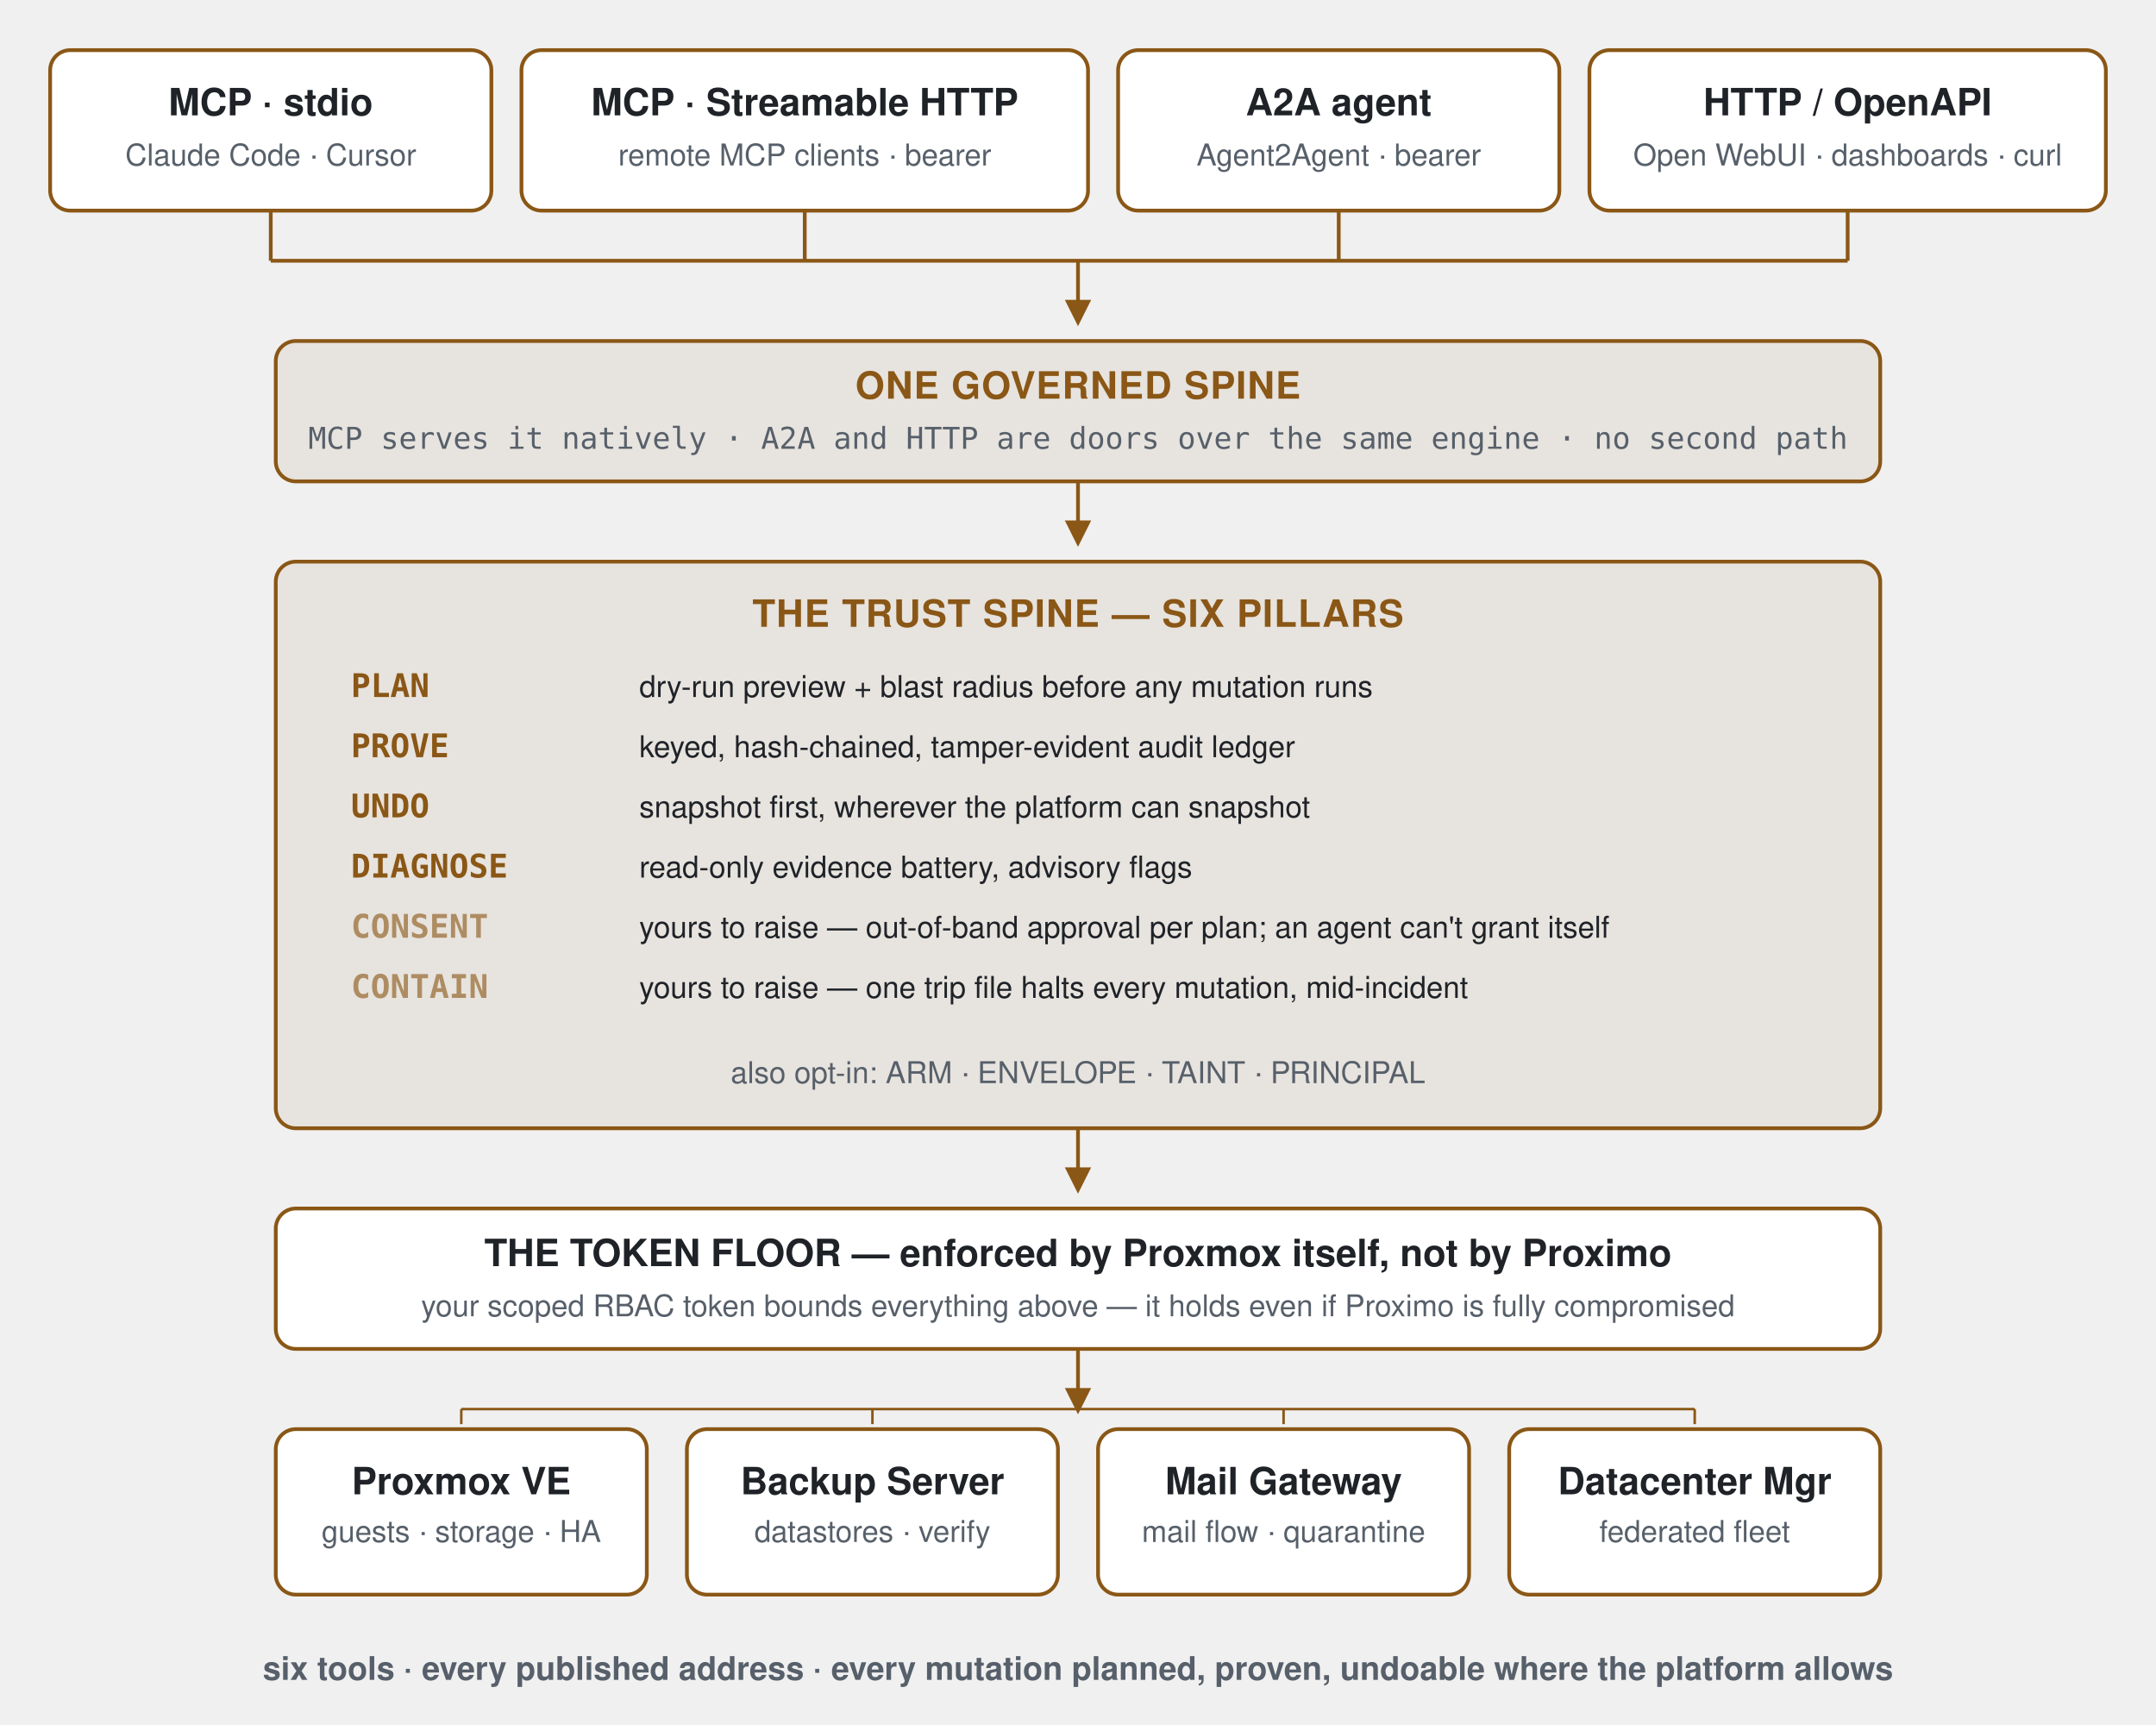
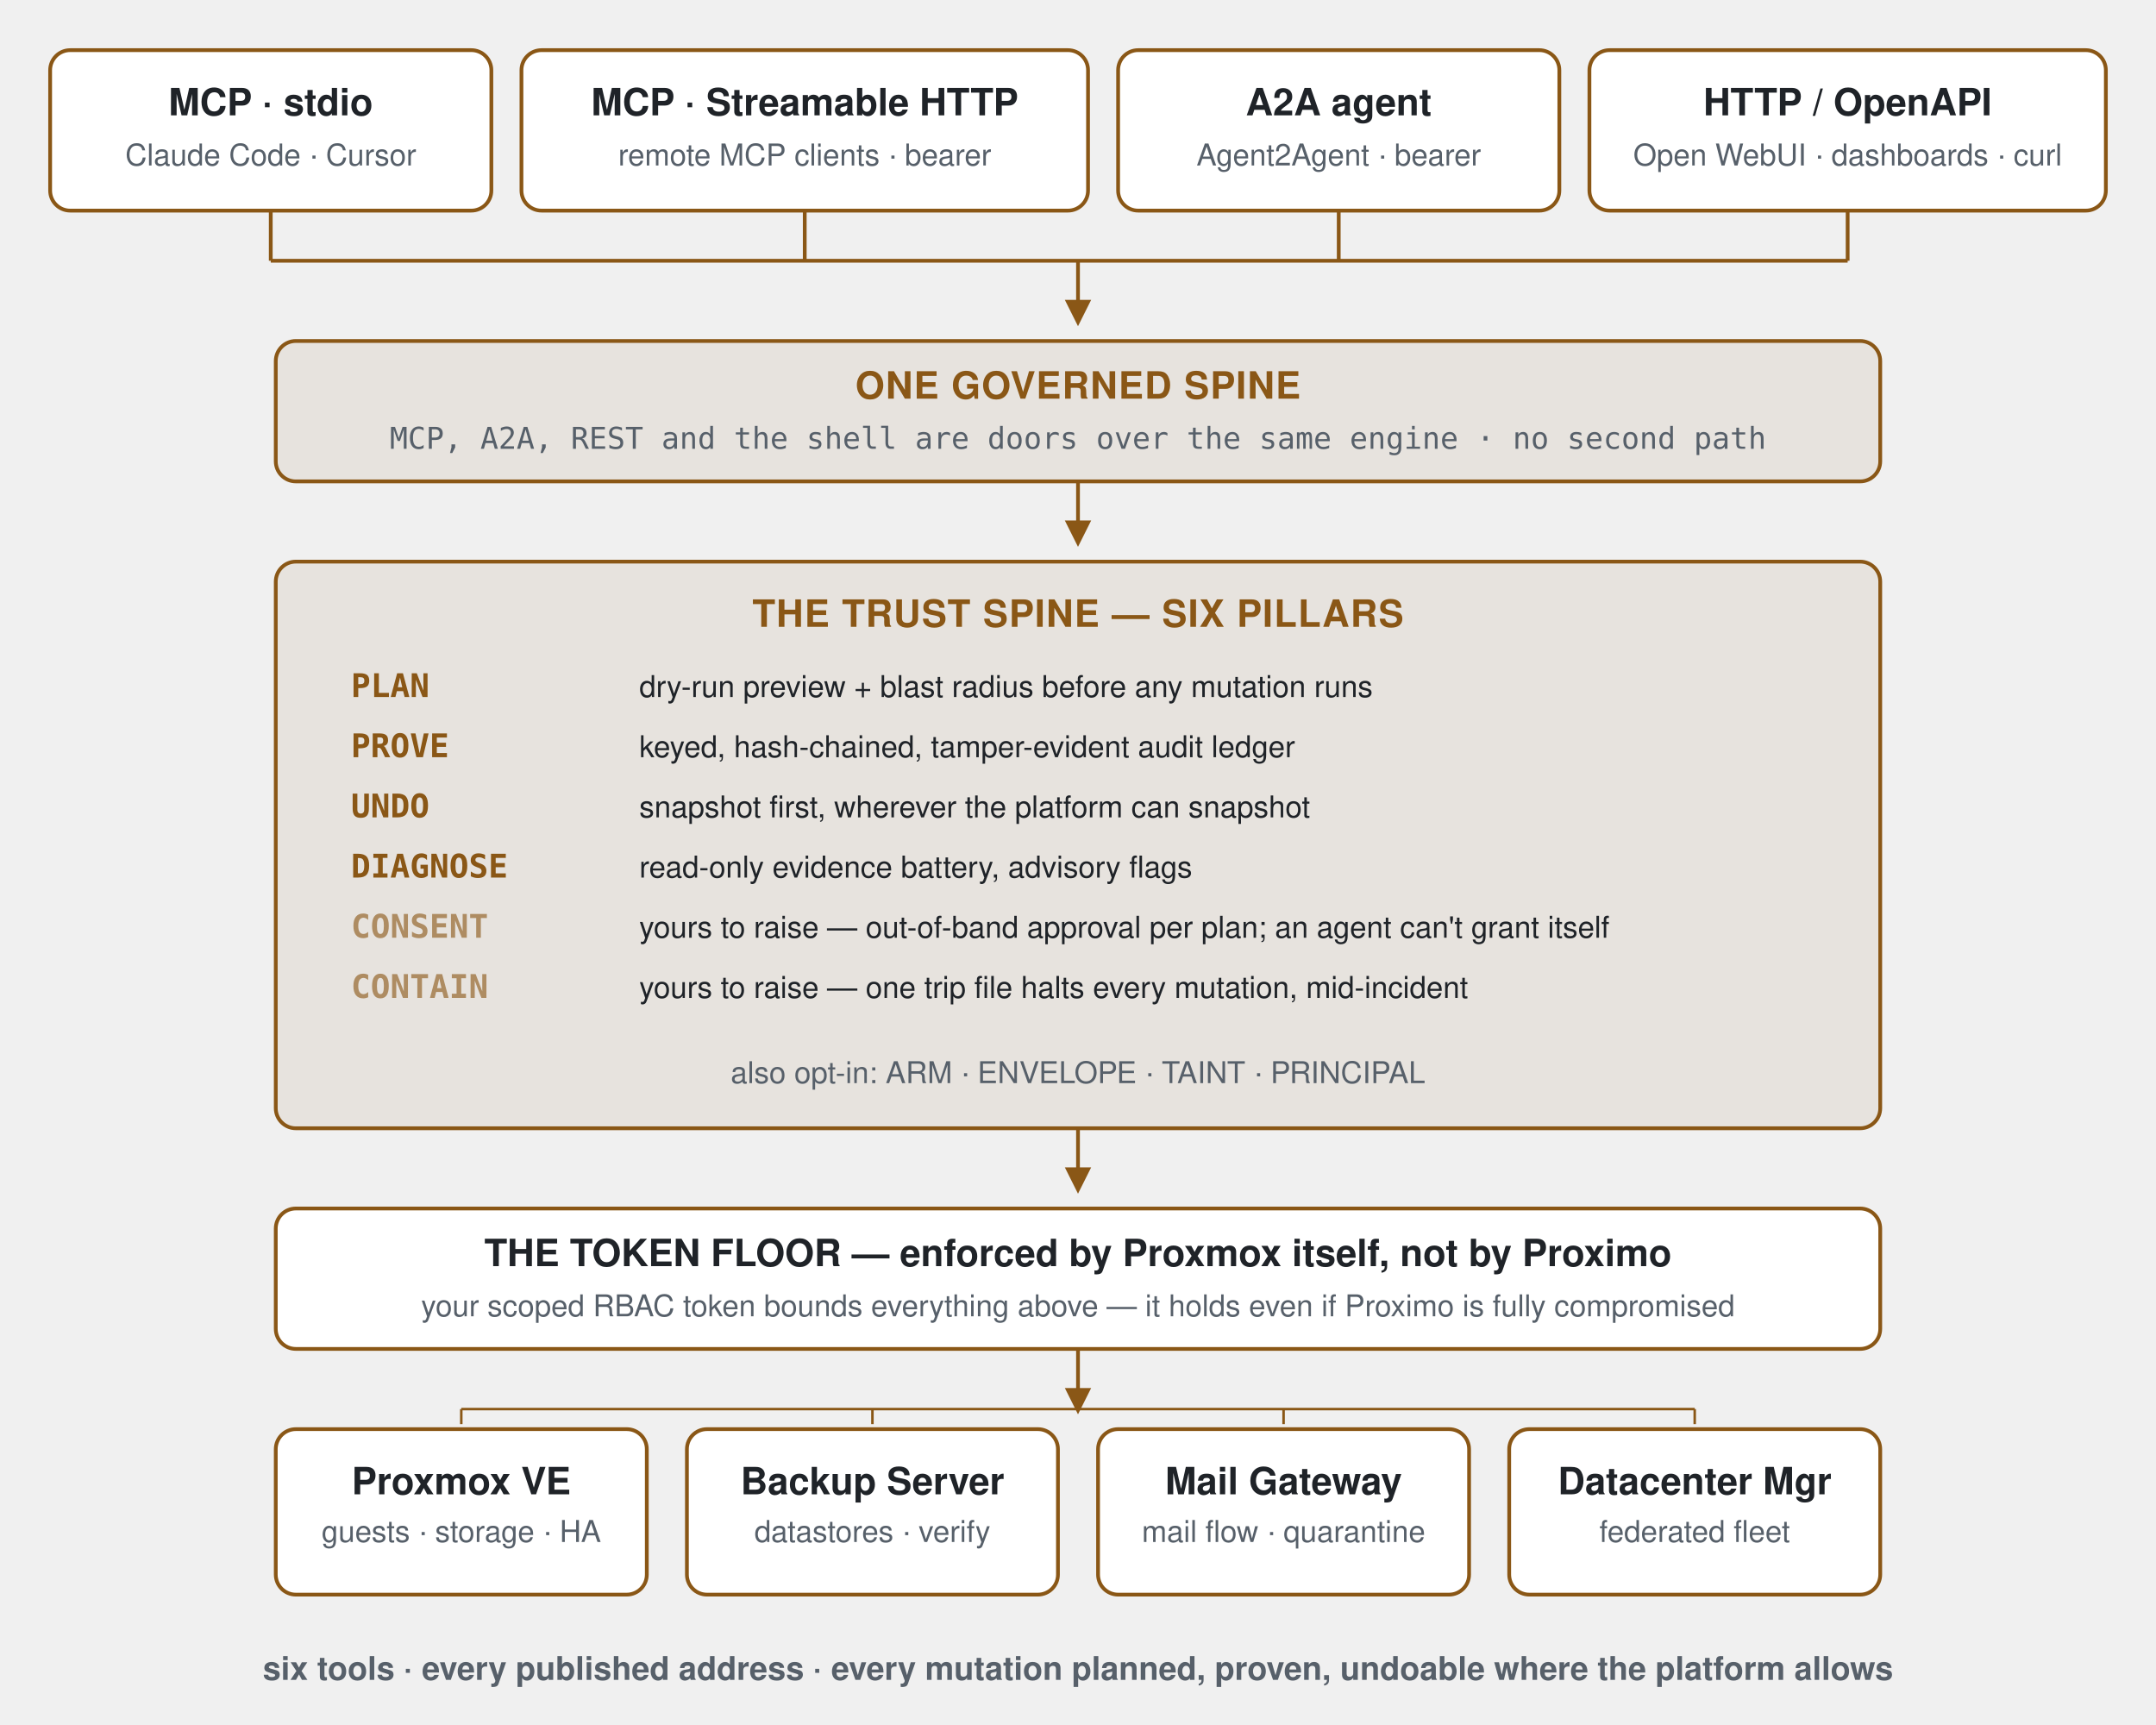
<svg xmlns="http://www.w3.org/2000/svg" viewBox="0 0 860 688" role="img" aria-label="Proximo architecture: MCP (stdio and Streamable HTTP), A2A, and API clients over one governed spine, the six-pillar trust spine (PLAN, PROVE, UNDO, DIAGNOSE standing by default; CONSENT and CONTAIN yours to raise), the token floor, four Proxmox products">
  <style>
    .t  { font: 600 15px -apple-system,'Segoe UI',Helvetica,Arial,sans-serif; fill: #1f2328; }
    .s  { font: 12px -apple-system,'Segoe UI',Helvetica,Arial,sans-serif; fill: #57606a; }
    .m  { font: 12px ui-monospace,SFMono-Regular,Menlo,Consolas,monospace; fill: #57606a; }
    .h  { font: 700 15px -apple-system,'Segoe UI',Helvetica,Arial,sans-serif; fill: #8a5716; letter-spacing: .4px; }
    .p  { font: 600 13px ui-monospace,SFMono-Regular,Menlo,Consolas,monospace; fill: #8a5716; }
    .po { font: 600 13px ui-monospace,SFMono-Regular,Menlo,Consolas,monospace; fill: #8a5716; opacity: .62; }
    .pd { font: 12px -apple-system,'Segoe UI',Helvetica,Arial,sans-serif; fill: #1f2328; }
    .cap{ font: 600 13px -apple-system,'Segoe UI',Helvetica,Arial,sans-serif; fill: #57606a; }
  </style>
  <defs>
    <marker id="a" viewBox="0 0 10 10" refX="8" refY="5" markerWidth="7" markerHeight="7" orient="auto-start-reverse">
      <path d="M0 0 L10 5 L0 10 z" fill="#8a5716" />
    </marker>
  </defs>
  <rect x="20" y="20" width="176" height="64" rx="8" fill="#ffffff" stroke="#8a5716" stroke-width="1.5" />
  <text x="108" y="46" text-anchor="middle" class="t">MCP · stdio</text>
  <text x="108" y="66" text-anchor="middle" class="s">Claude Code · Cursor</text>
  <rect x="208" y="20" width="226" height="64" rx="8" fill="#ffffff" stroke="#8a5716" stroke-width="1.5" />
  <text x="321" y="46" text-anchor="middle" class="t">MCP · Streamable HTTP</text>
  <text x="321" y="66" text-anchor="middle" class="s">remote MCP clients · bearer</text>
  <rect x="446" y="20" width="176" height="64" rx="8" fill="#ffffff" stroke="#8a5716" stroke-width="1.5" />
  <text x="534" y="46" text-anchor="middle" class="t">A2A agent</text>
  <text x="534" y="66" text-anchor="middle" class="s">Agent2Agent · bearer</text>
  <rect x="634" y="20" width="206" height="64" rx="8" fill="#ffffff" stroke="#8a5716" stroke-width="1.5" />
  <text x="737" y="46" text-anchor="middle" class="t">HTTP / OpenAPI</text>
  <text x="737" y="66" text-anchor="middle" class="s">Open WebUI · dashboards · curl</text>
  <path d="M108 84 V104 M321 84 V104 M534 84 V104 M737 84 V104 M108 104 H737" fill="none" stroke="#8a5716" stroke-width="1.5" />
  <path d="M430 104 V128" fill="none" stroke="#8a5716" stroke-width="1.5" marker-end="url(#a)" />
  <rect x="110" y="136" width="640" height="56" rx="8" fill="#8a571614" stroke="#8a5716" stroke-width="1.5" />
  <text x="430" y="159" text-anchor="middle" class="h">ONE GOVERNED SPINE</text>
-   <text x="430" y="179" text-anchor="middle" class="m">MCP serves it natively · A2A and HTTP are doors over the same engine · no second path</text>
+   <text x="430" y="179" text-anchor="middle" class="m">MCP, A2A, REST and the shell are doors over the same engine · no second path</text>
  <path d="M430 192 V216" fill="none" stroke="#8a5716" stroke-width="1.5" marker-end="url(#a)" />
  <rect x="110" y="224" width="640" height="226" rx="8" fill="#8a571614" stroke="#8a5716" stroke-width="1.5" />
  <text x="430" y="250" text-anchor="middle" class="h">THE TRUST SPINE — SIX PILLARS</text>
  <text x="140" y="278" class="p">PLAN</text>
  <text x="255" y="278" class="pd">dry-run preview + blast radius before any mutation runs</text>
  <text x="140" y="302" class="p">PROVE</text>
  <text x="255" y="302" class="pd">keyed, hash-chained, tamper-evident audit ledger</text>
  <text x="140" y="326" class="p">UNDO</text>
  <text x="255" y="326" class="pd">snapshot first, wherever the platform can snapshot</text>
  <text x="140" y="350" class="p">DIAGNOSE</text>
  <text x="255" y="350" class="pd">read-only evidence battery, advisory flags</text>
  <text x="140" y="374" class="po">CONSENT</text>
  <text x="255" y="374" class="pd">yours to raise — out-of-band approval per plan; an agent can't grant itself</text>
  <text x="140" y="398" class="po">CONTAIN</text>
  <text x="255" y="398" class="pd">yours to raise — one trip file halts every mutation, mid-incident</text>
  <text x="430" y="432" text-anchor="middle" class="s">also opt-in: ARM · ENVELOPE · TAINT · PRINCIPAL</text>
  <path d="M430 450 V474" fill="none" stroke="#8a5716" stroke-width="1.5" marker-end="url(#a)" />
  <rect x="110" y="482" width="640" height="56" rx="8" fill="#ffffff" stroke="#8a5716" stroke-width="1.5" />
  <text x="430" y="505" text-anchor="middle" class="t">THE TOKEN FLOOR — enforced by Proxmox itself, not by Proximo</text>
  <text x="430" y="525" text-anchor="middle" class="s">your scoped RBAC token bounds everything above — it holds even if Proximo is fully compromised</text>
  <path d="M430 538 V562" fill="none" stroke="#8a5716" stroke-width="1.5" marker-end="url(#a)" />
  <path d="M184 562 H676" fill="none" stroke="#8a5716" stroke-width="1" />
  <path d="M184 562 V568 M348 562 V568 M512 562 V568 M676 562 V568" fill="none" stroke="#8a5716" stroke-width="1" />
  <rect x="110" y="570" width="148" height="66" rx="8" fill="#ffffff" stroke="#8a5716" stroke-width="1.5" />
  <text x="184" y="596" text-anchor="middle" class="t">Proxmox VE</text>
  <text x="184" y="615" text-anchor="middle" class="s">guests · storage · HA</text>
  <rect x="274" y="570" width="148" height="66" rx="8" fill="#ffffff" stroke="#8a5716" stroke-width="1.5" />
  <text x="348" y="596" text-anchor="middle" class="t">Backup Server</text>
  <text x="348" y="615" text-anchor="middle" class="s">datastores · verify</text>
  <rect x="438" y="570" width="148" height="66" rx="8" fill="#ffffff" stroke="#8a5716" stroke-width="1.5" />
  <text x="512" y="596" text-anchor="middle" class="t">Mail Gateway</text>
  <text x="512" y="615" text-anchor="middle" class="s">mail flow · quarantine</text>
  <rect x="602" y="570" width="148" height="66" rx="8" fill="#ffffff" stroke="#8a5716" stroke-width="1.5" />
  <text x="676" y="596" text-anchor="middle" class="t">Datacenter Mgr</text>
  <text x="676" y="615" text-anchor="middle" class="s">federated fleet</text>
  <text x="430" y="670" text-anchor="middle" class="cap">six tools · every published address · every mutation planned, proven, undoable where the platform allows</text>
</svg>
